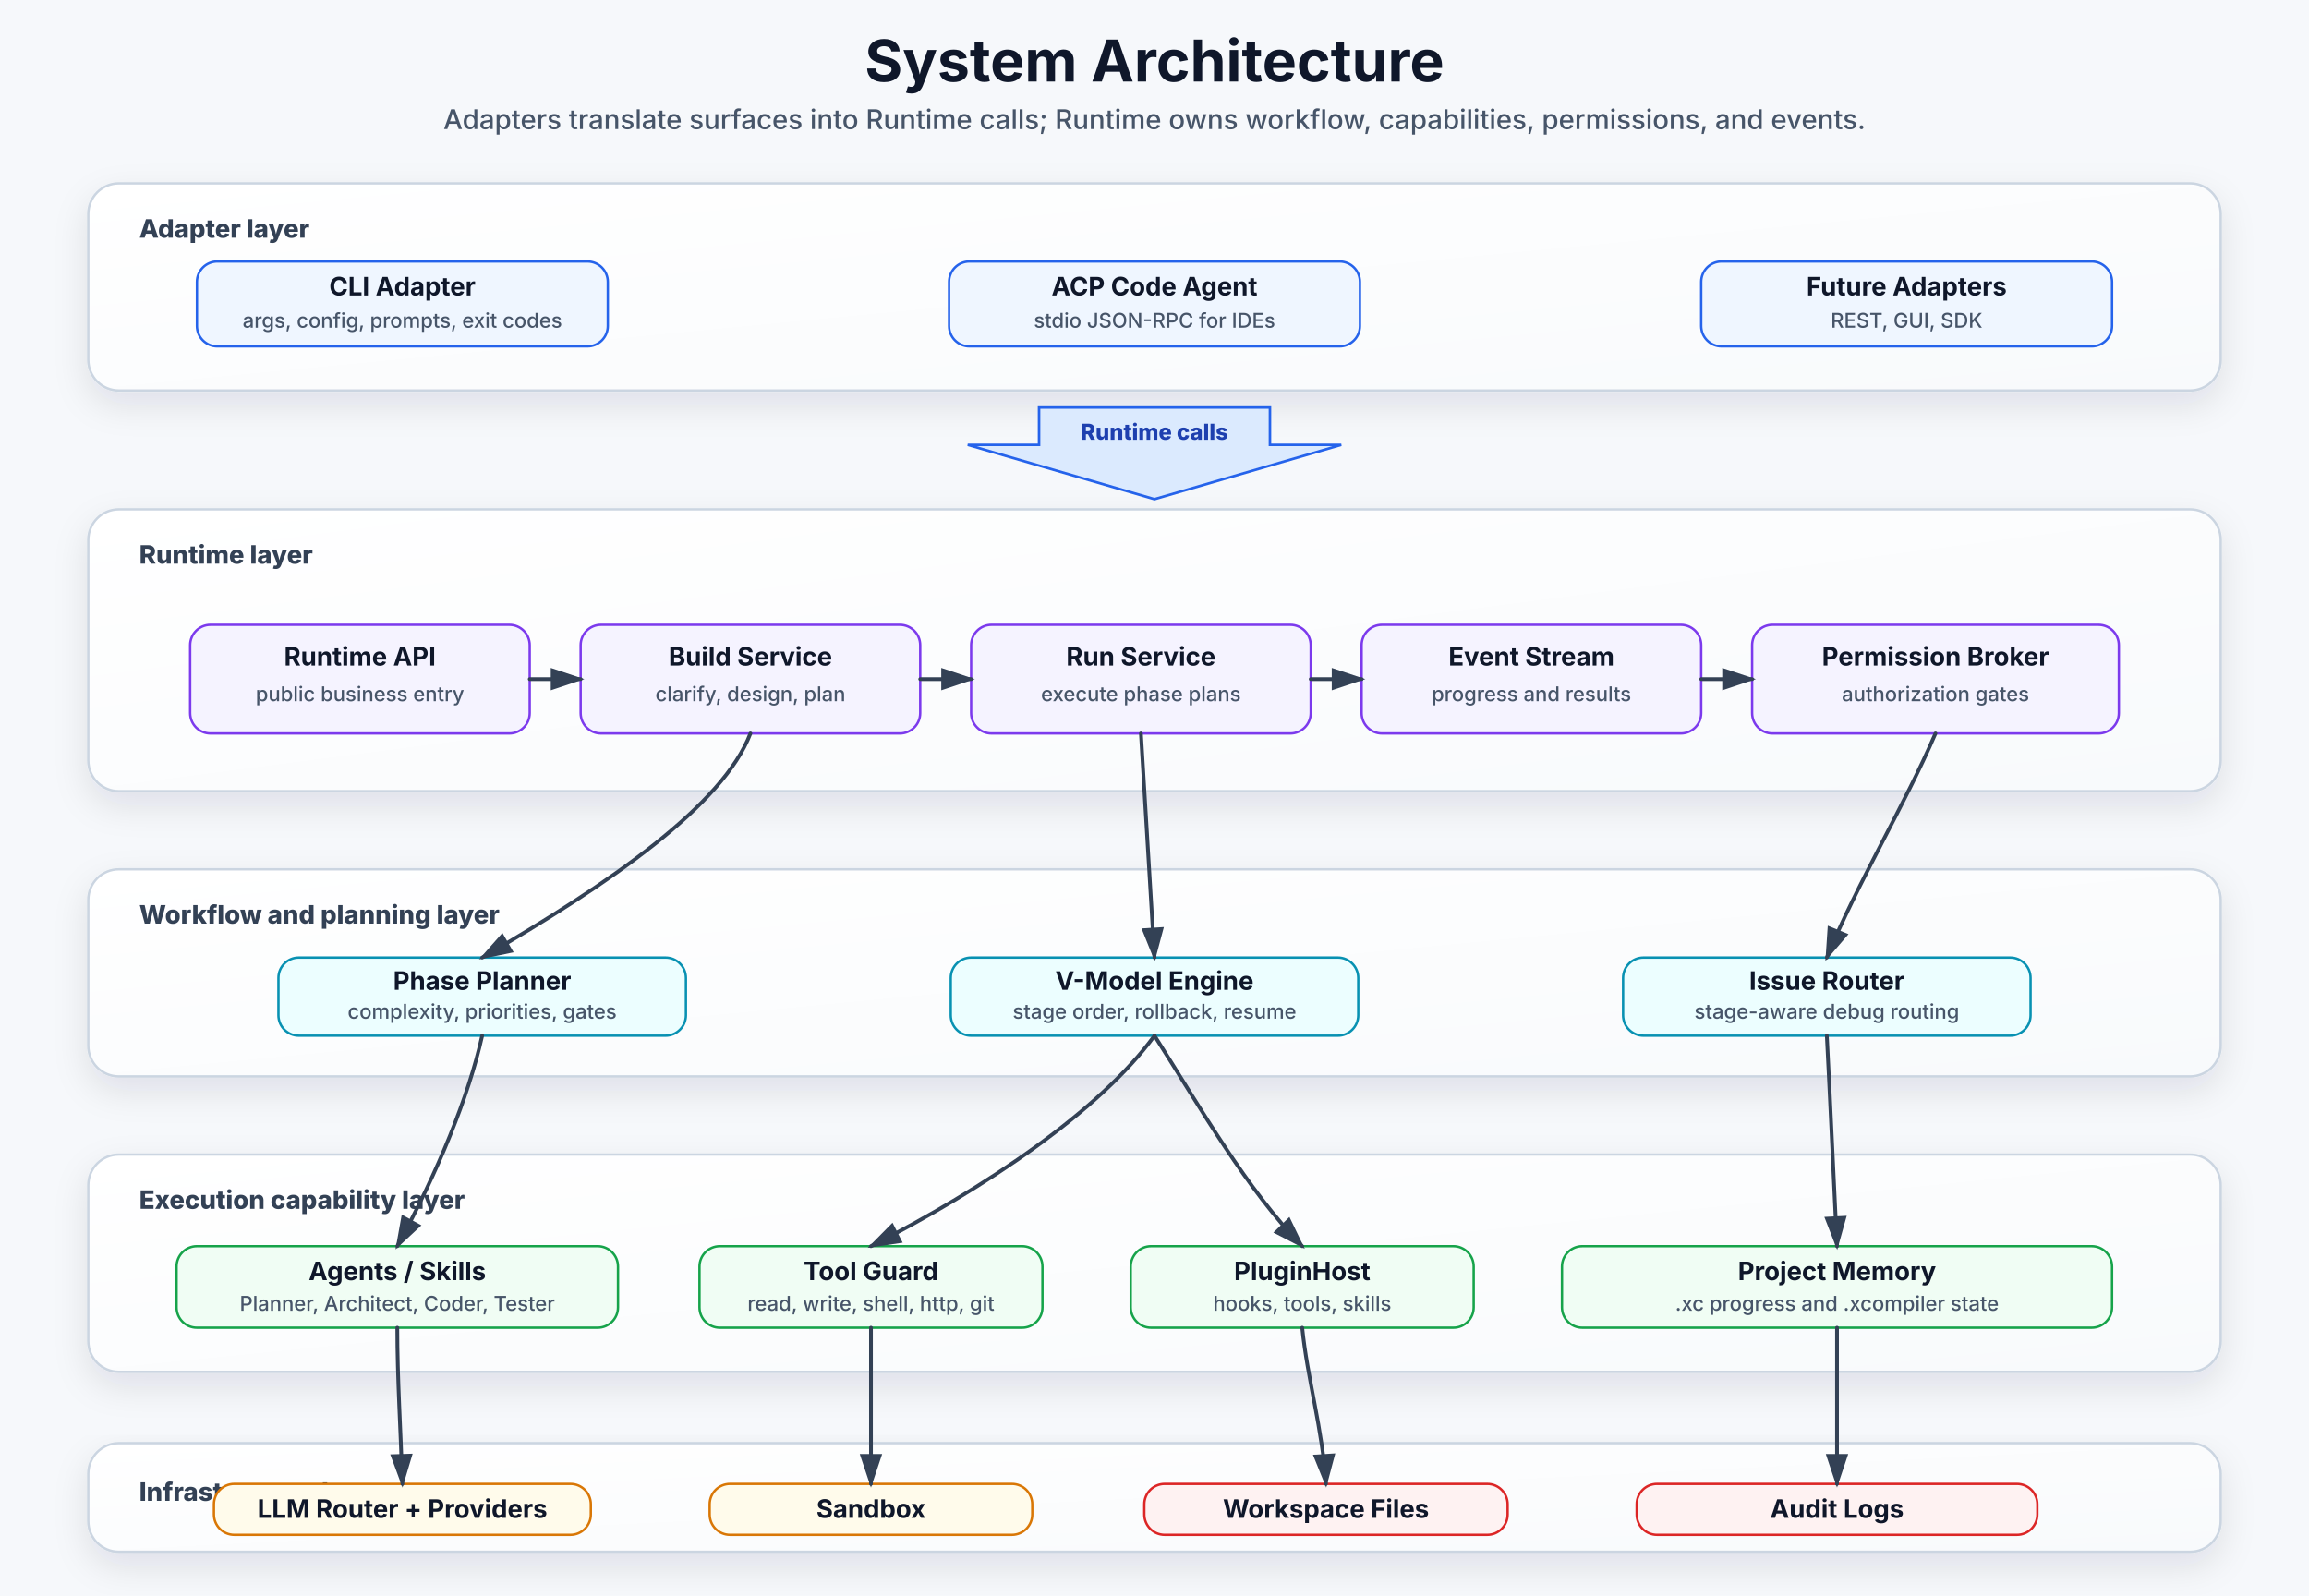
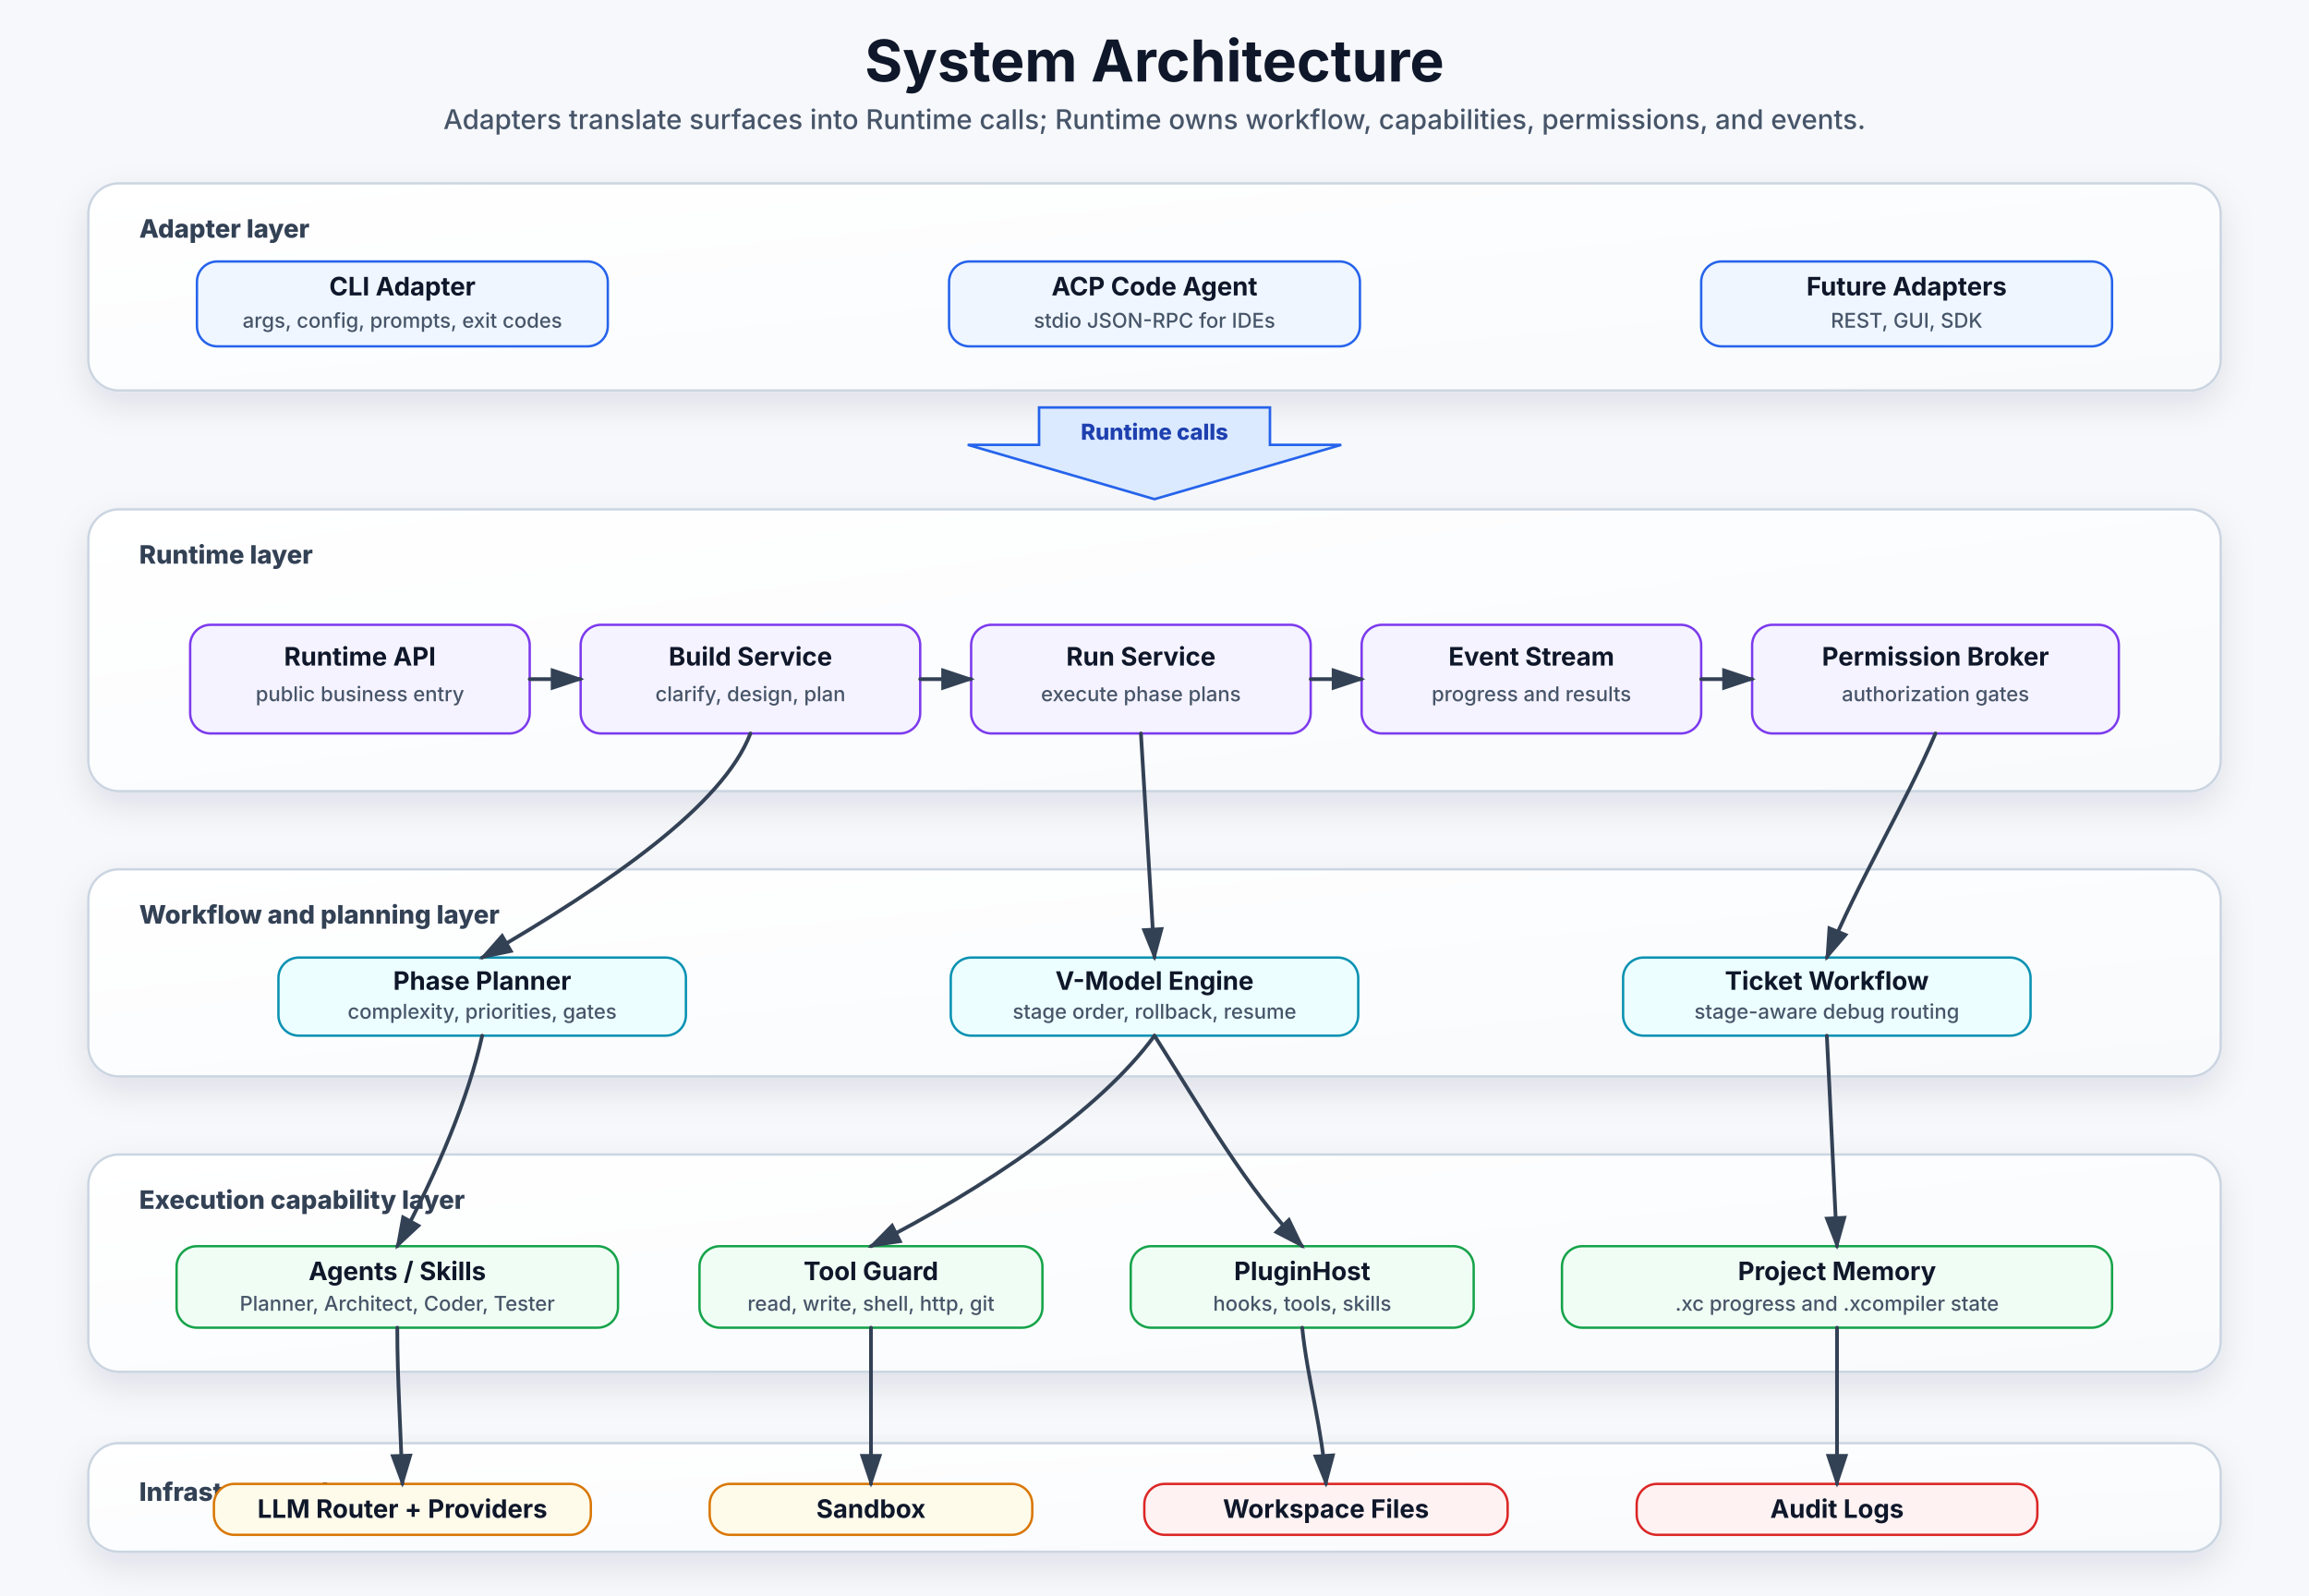
<svg xmlns="http://www.w3.org/2000/svg" width="1360" height="940" viewBox="0 0 1360 940" role="img" aria-labelledby="title desc">
  <defs>
    <filter id="soft-shadow" x="-20%" y="-20%" width="140%" height="160%">
      <feDropShadow dx="0" dy="8" stdDeviation="10" flood-color="#0f172a" flood-opacity="0.10" />
    </filter>
    <linearGradient id="panel-fill" x1="0" y1="0" x2="1" y2="1">
      <stop offset="0%" stop-color="#ffffff" />
      <stop offset="100%" stop-color="#f8fafc" />
    </linearGradient>
    <marker id="arrow-dark" markerWidth="10" markerHeight="10" refX="8" refY="3" orient="auto" markerUnits="strokeWidth">
      <path d="M0,0 L0,6 L9,3 z" fill="#334155" />
    </marker>
    <marker id="arrow-purple" markerWidth="10" markerHeight="10" refX="8" refY="3" orient="auto" markerUnits="strokeWidth">
      <path d="M0,0 L0,6 L9,3 z" fill="#7c3aed" />
    </marker>
    <style>
      .bg { fill: #f6f8fb; }
      .title { font: 700 34px Inter, ui-sans-serif, system-ui, -apple-system, BlinkMacSystemFont, "Segoe UI", sans-serif; fill: #0f172a; }
      .subtitle { font: 500 16px Inter, ui-sans-serif, system-ui, -apple-system, BlinkMacSystemFont, "Segoe UI", sans-serif; fill: #475569; }
      .layer { fill: url(#panel-fill); stroke: #cbd5e1; stroke-width: 1.4; rx: 18; filter: url(#soft-shadow); }
      .layer-name { font: 800 15px Inter, ui-sans-serif, system-ui, -apple-system, BlinkMacSystemFont, "Segoe UI", sans-serif; fill: #334155; letter-spacing: 0; }
      .label { font: 700 15px Inter, ui-sans-serif, system-ui, -apple-system, BlinkMacSystemFont, "Segoe UI", sans-serif; fill: #0f172a; }
      .small { font: 500 12px Inter, ui-sans-serif, system-ui, -apple-system, BlinkMacSystemFont, "Segoe UI", sans-serif; fill: #475569; }
      .box { fill: #f8fafc; stroke: #94a3b8; stroke-width: 1.4; rx: 12; }
      .adapter { fill: #eff6ff; stroke: #2563eb; }
      .runtime { fill: #f5f3ff; stroke: #7c3aed; }
      .workflow { fill: #ecfeff; stroke: #0891b2; }
      .execution { fill: #f0fdf4; stroke: #16a34a; }
      .infra { fill: #fffbeb; stroke: #d97706; }
      .store { fill: #fef2f2; stroke: #dc2626; }
      .big-arrow { fill: #dbeafe; stroke: #2563eb; stroke-width: 1.5; }
      .big-arrow-text { font: 800 13px Inter, ui-sans-serif, system-ui, -apple-system, BlinkMacSystemFont, "Segoe UI", sans-serif; fill: #1e40af; }
      .bus { fill: none; stroke: #334155; stroke-width: 2.2; stroke-linecap: round; }
      .line { fill: none; stroke: #334155; stroke-width: 2.2; stroke-linecap: round; marker-end: url(#arrow-dark); }
      .event { fill: none; stroke: #7c3aed; stroke-width: 2.2; stroke-dasharray: 7 8; stroke-linecap: round; marker-end: url(#arrow-purple); }
    </style>
  </defs>
  <rect class="bg" width="1360" height="940" />
  <text class="title" x="680" y="48" text-anchor="middle">System Architecture</text>
  <text class="subtitle" x="680" y="76" text-anchor="middle">Adapters translate surfaces into Runtime calls; Runtime owns workflow, capabilities, permissions, and events.</text>
  <rect class="layer" x="52" y="108" width="1256" height="122" />
  <text class="layer-name" x="82" y="140">Adapter layer</text>
  <rect class="box adapter" x="116" y="154" width="242" height="50" />
  <text class="label" x="237" y="174" text-anchor="middle">CLI Adapter</text>
  <text class="small" x="237" y="193" text-anchor="middle">args, config, prompts, exit codes</text>
  <rect class="box adapter" x="559" y="154" width="242" height="50" />
  <text class="label" x="680" y="174" text-anchor="middle">ACP Code Agent</text>
  <text class="small" x="680" y="193" text-anchor="middle">stdio JSON-RPC for IDEs</text>
  <rect class="box adapter" x="1002" y="154" width="242" height="50" />
  <text class="label" x="1123" y="174" text-anchor="middle">Future Adapters</text>
  <text class="small" x="1123" y="193" text-anchor="middle">REST, GUI, SDK</text>
  <path class="big-arrow" d="M612 240 H748 V262 H790 L680 294 L570 262 H612 Z" />
  <text class="big-arrow-text" x="680" y="259" text-anchor="middle">Runtime calls</text>
  <rect class="layer" x="52" y="300" width="1256" height="166" />
  <text class="layer-name" x="82" y="332">Runtime layer</text>
  <rect class="box runtime" x="112" y="368" width="200" height="64" />
  <text class="label" x="212" y="392" text-anchor="middle">Runtime API</text>
  <text class="small" x="212" y="413" text-anchor="middle">public business entry</text>
  <rect class="box runtime" x="342" y="368" width="200" height="64" />
  <text class="label" x="442" y="392" text-anchor="middle">Build Service</text>
  <text class="small" x="442" y="413" text-anchor="middle">clarify, design, plan</text>
  <rect class="box runtime" x="572" y="368" width="200" height="64" />
  <text class="label" x="672" y="392" text-anchor="middle">Run Service</text>
  <text class="small" x="672" y="413" text-anchor="middle">execute phase plans</text>
  <rect class="box runtime" x="802" y="368" width="200" height="64" />
  <text class="label" x="902" y="392" text-anchor="middle">Event Stream</text>
  <text class="small" x="902" y="413" text-anchor="middle">progress and results</text>
  <rect class="box runtime" x="1032" y="368" width="216" height="64" />
  <text class="label" x="1140" y="392" text-anchor="middle">Permission Broker</text>
  <text class="small" x="1140" y="413" text-anchor="middle">authorization gates</text>
  <path class="line" d="M312 400 L342 400" />
  <path class="line" d="M542 400 L572 400" />
  <path class="line" d="M772 400 L802 400" />
  <path class="line" d="M1002 400 L1032 400" />
  <rect class="layer" x="52" y="512" width="1256" height="122" />
  <text class="layer-name" x="82" y="544">Workflow and planning layer</text>
  <rect class="box workflow" x="164" y="564" width="240" height="46" />
  <text class="label" x="284" y="583" text-anchor="middle">Phase Planner</text>
  <text class="small" x="284" y="600" text-anchor="middle">complexity, priorities, gates</text>
  <rect class="box workflow" x="560" y="564" width="240" height="46" />
  <text class="label" x="680" y="583" text-anchor="middle">V-Model Engine</text>
  <text class="small" x="680" y="600" text-anchor="middle">stage order, rollback, resume</text>
  <rect class="box workflow" x="956" y="564" width="240" height="46" />
-   <text class="label" x="1076" y="583" text-anchor="middle">Issue Router</text>
+   <text class="label" x="1076" y="583" text-anchor="middle">Ticket Workflow</text>
  <text class="small" x="1076" y="600" text-anchor="middle">stage-aware debug routing</text>
  <path class="line" d="M442 432 C426 474 360 520 284 564" />
  <path class="line" d="M672 432 L680 564" />
  <path class="line" d="M1140 432 C1122 474 1094 520 1076 564" />
  <rect class="layer" x="52" y="680" width="1256" height="128" />
  <text class="layer-name" x="82" y="712">Execution capability layer</text>
  <rect class="box execution" x="104" y="734" width="260" height="48" />
  <text class="label" x="234" y="754" text-anchor="middle">Agents / Skills</text>
  <text class="small" x="234" y="772" text-anchor="middle">Planner, Architect, Coder, Tester</text>
  <rect class="box execution" x="412" y="734" width="202" height="48" />
  <text class="label" x="513" y="754" text-anchor="middle">Tool Guard</text>
  <text class="small" x="513" y="772" text-anchor="middle">read, write, shell, http, git</text>
  <rect class="box execution" x="666" y="734" width="202" height="48" />
  <text class="label" x="767" y="754" text-anchor="middle">PluginHost</text>
  <text class="small" x="767" y="772" text-anchor="middle">hooks, tools, skills</text>
  <rect class="box execution" x="920" y="734" width="324" height="48" />
  <text class="label" x="1082" y="754" text-anchor="middle">Project Memory</text>
  <text class="small" x="1082" y="772" text-anchor="middle">.xc progress and .xcompiler state</text>
  <path class="line" d="M284 610 C276 646 258 690 234 734" />
  <path class="line" d="M680 610 C648 654 580 700 513 734" />
  <path class="line" d="M680 610 C708 654 734 700 767 734" />
  <path class="line" d="M1076 610 C1078 648 1080 694 1082 734" />
  <rect class="layer" x="52" y="850" width="1256" height="64" />
  <text class="layer-name" x="82" y="884">Infrastructure layer</text>
  <rect class="box infra" x="126" y="874" width="222" height="30" />
  <text class="label" x="237" y="894" text-anchor="middle">LLM Router + Providers</text>
  <rect class="box infra" x="418" y="874" width="190" height="30" />
  <text class="label" x="513" y="894" text-anchor="middle">Sandbox</text>
  <rect class="box store" x="674" y="874" width="214" height="30" />
  <text class="label" x="781" y="894" text-anchor="middle">Workspace Files</text>
  <rect class="box store" x="964" y="874" width="236" height="30" />
  <text class="label" x="1082" y="894" text-anchor="middle">Audit Logs</text>
  <path class="line" d="M234 782 C234 812 236 842 237 874" />
  <path class="line" d="M513 782 L513 874" />
  <path class="line" d="M767 782 C770 812 779 842 781 874" />
  <path class="line" d="M1082 782 L1082 874" />
</svg>
